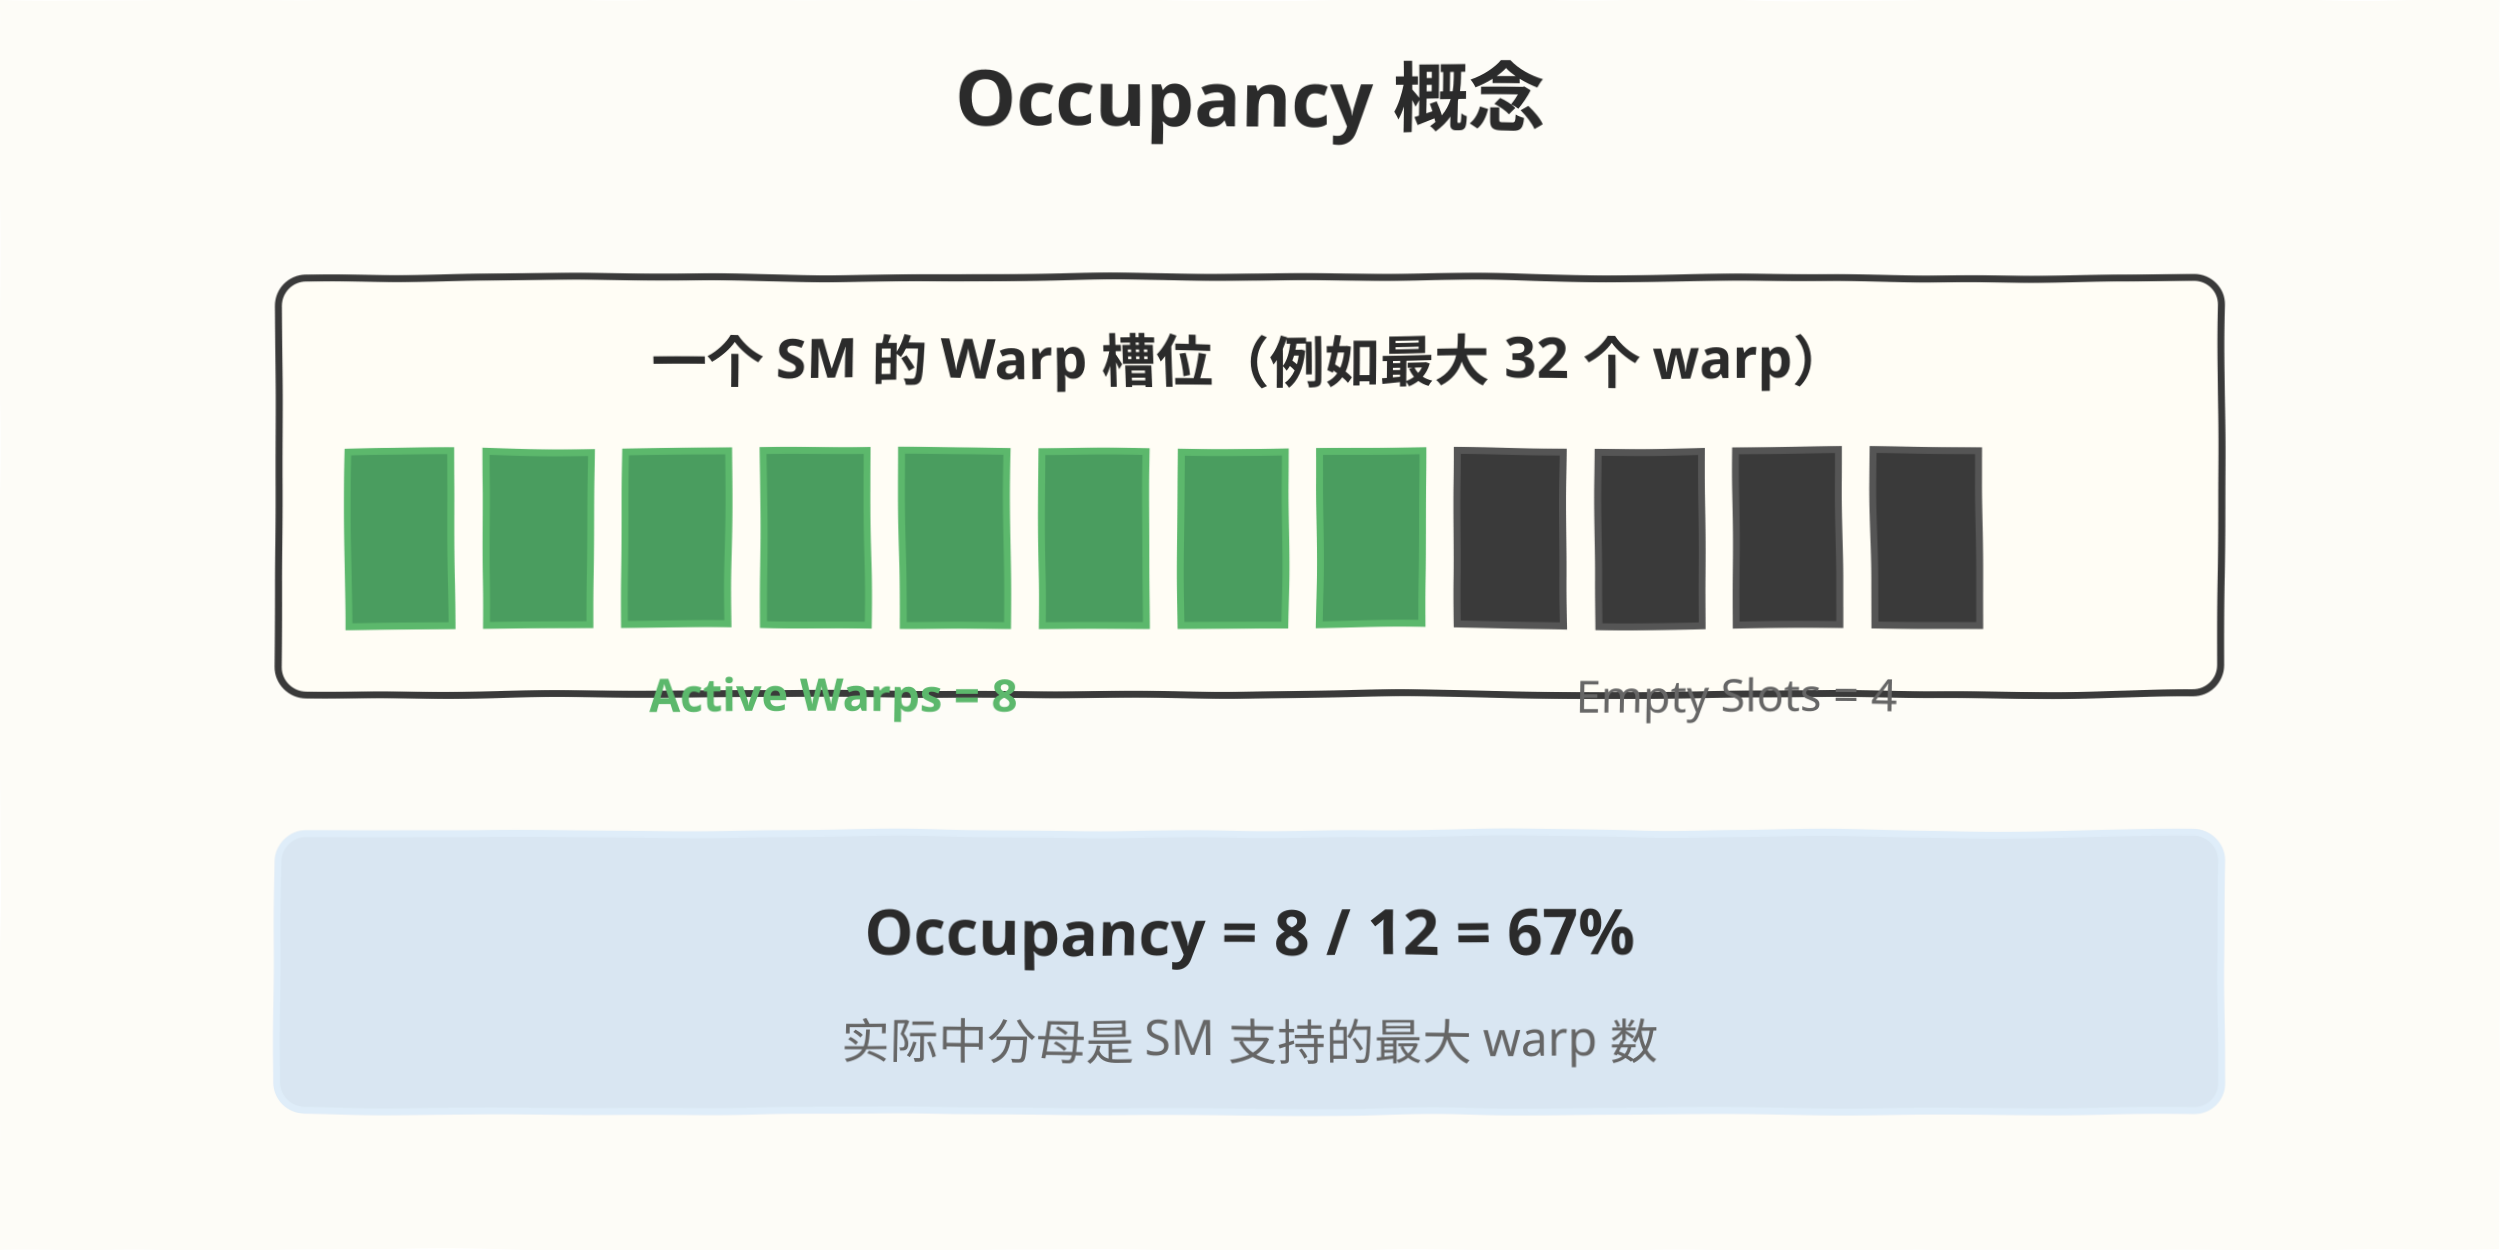
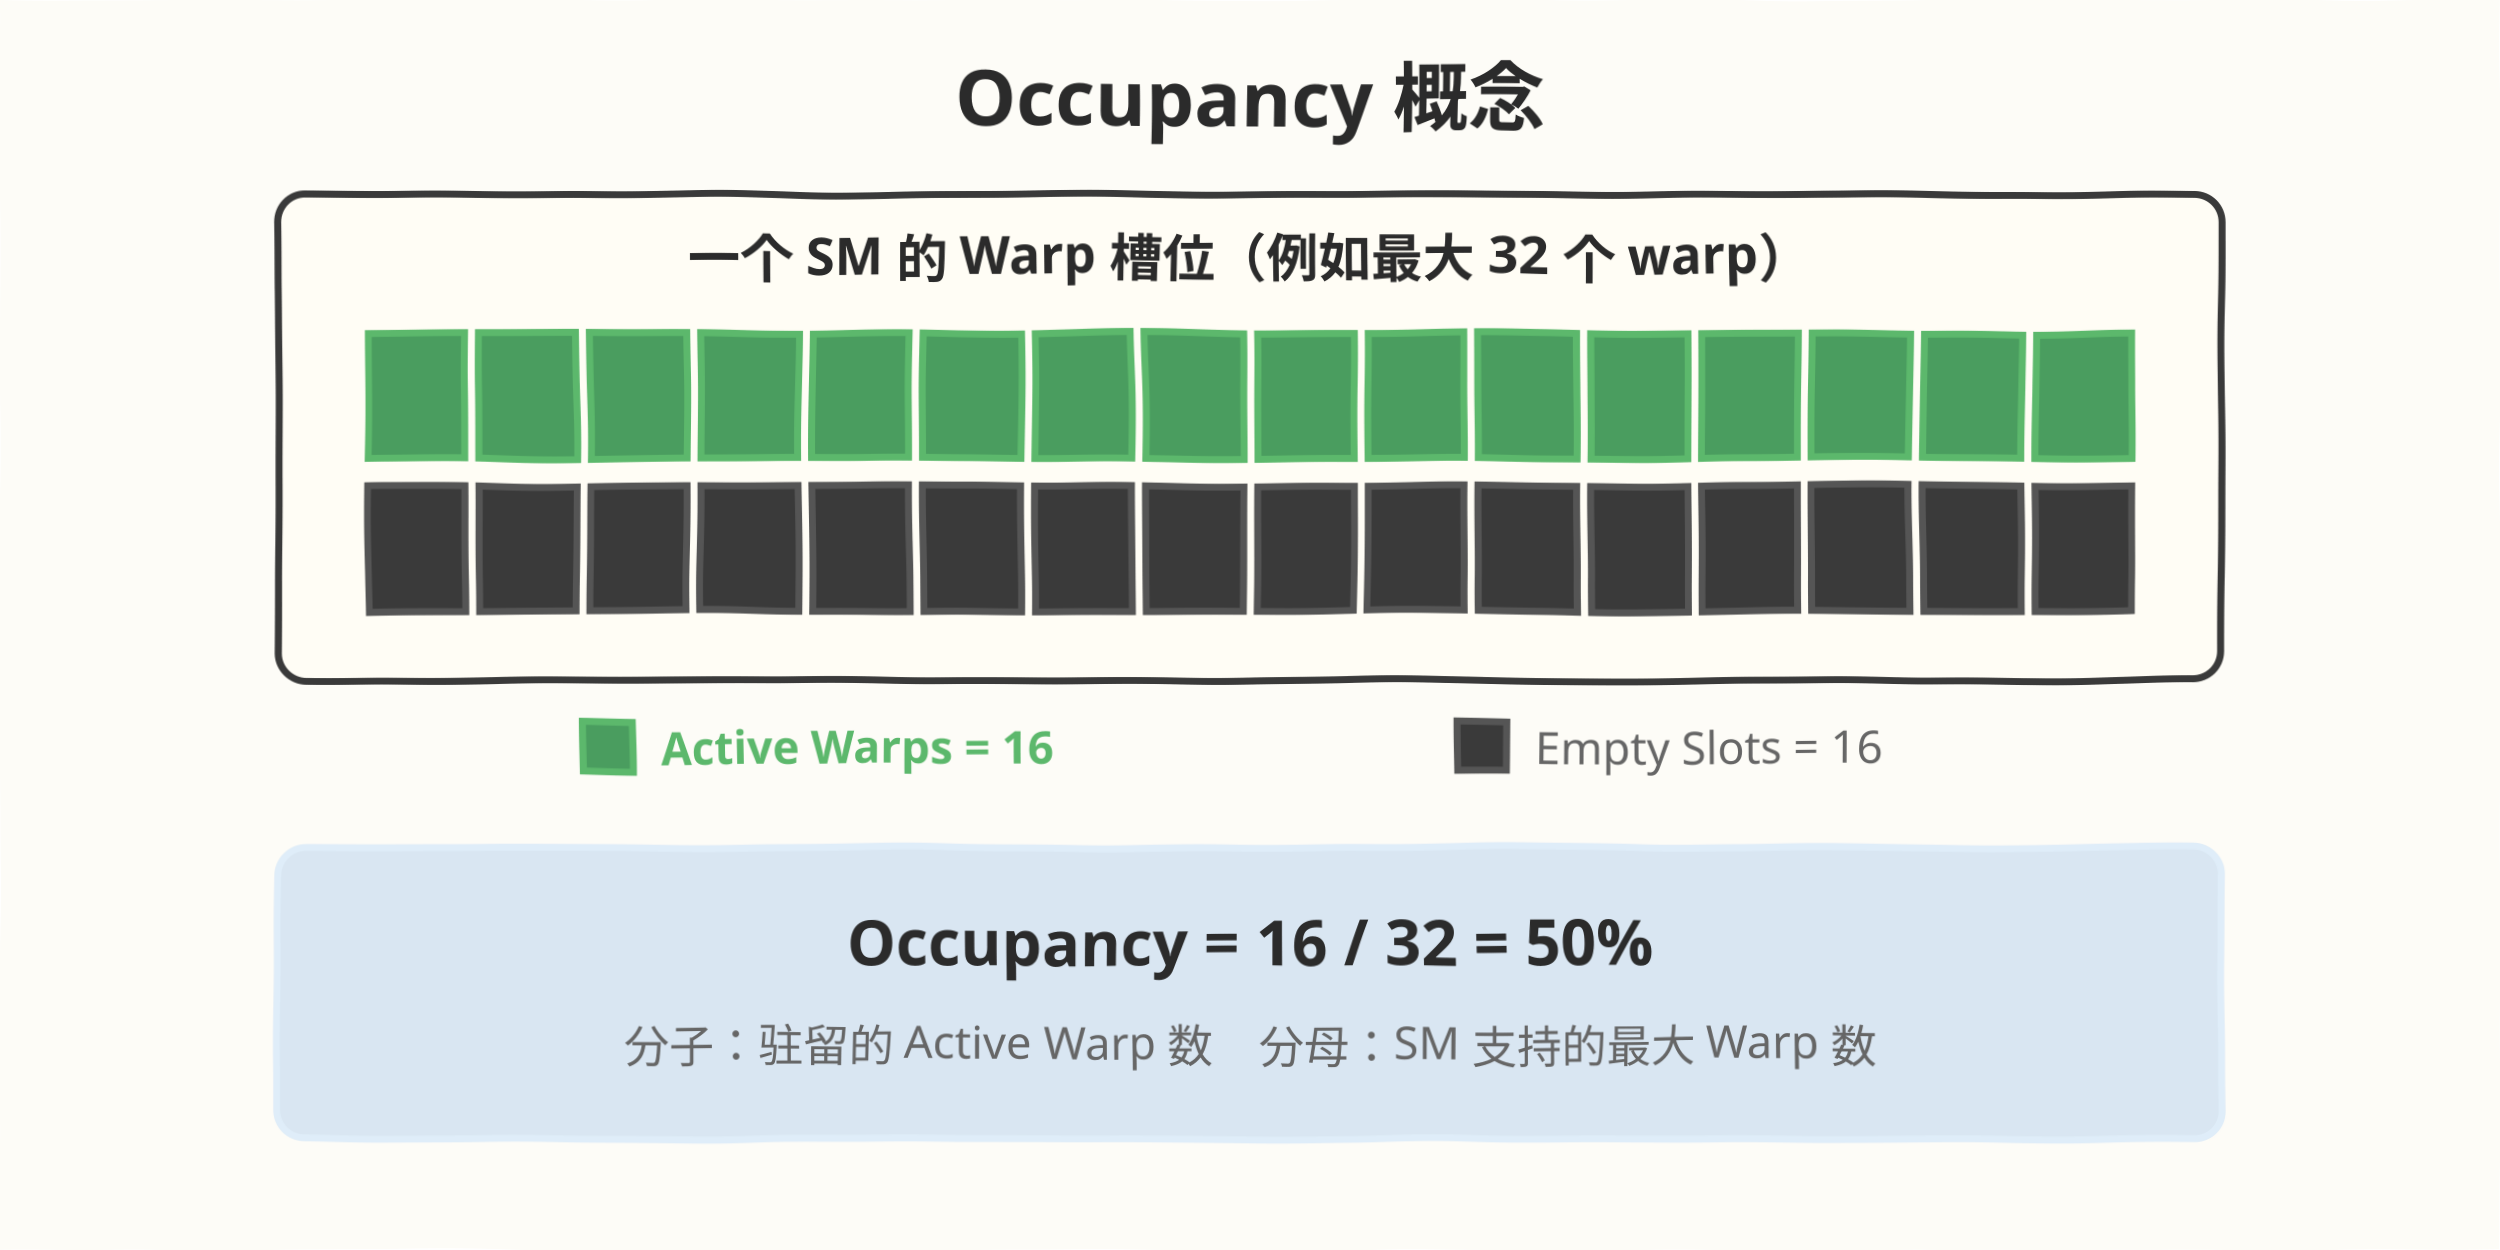
<svg xmlns="http://www.w3.org/2000/svg" width="720" height="360" viewBox="0 0 720 360" font-family="'Comic Sans MS','Marker Felt','Segoe UI',cursive">
  <defs>
    <filter id="sketch" x="-3%" y="-3%" width="106%" height="106%">
      <feTurbulence type="fractalNoise" baseFrequency="0.018" numOctaves="2" seed="4" result="n" />
      <feDisplacementMap in="SourceGraphic" in2="n" scale="1.8" />
    </filter>
  </defs>
  <g filter="url(#sketch)">
    <rect width="720" height="360" fill="#fdfcf7" />
    <text x="360" y="36" text-anchor="middle" font-size="22" font-weight="bold" fill="#2b2b2b">Occupancy 概念</text>
-     <rect x="80" y="80" width="560" height="120" rx="8" fill="#fffdf5" stroke="#3a3a3a" stroke-width="2" />
-     <text x="360" y="110" text-anchor="middle" font-size="16" font-weight="bold" fill="#2b2b2b">一个 SM 的 Warp 槽位（例如最大 32 个 warp）</text>
-     <rect x="100" y="130" width="30" height="50" fill="#4a9d5f" stroke="#5cb86c" stroke-width="2" />
-     <rect x="140" y="130" width="30" height="50" fill="#4a9d5f" stroke="#5cb86c" stroke-width="2" />
-     <rect x="180" y="130" width="30" height="50" fill="#4a9d5f" stroke="#5cb86c" stroke-width="2" />
-     <rect x="220" y="130" width="30" height="50" fill="#4a9d5f" stroke="#5cb86c" stroke-width="2" />
-     <rect x="260" y="130" width="30" height="50" fill="#4a9d5f" stroke="#5cb86c" stroke-width="2" />
-     <rect x="300" y="130" width="30" height="50" fill="#4a9d5f" stroke="#5cb86c" stroke-width="2" />
-     <rect x="340" y="130" width="30" height="50" fill="#4a9d5f" stroke="#5cb86c" stroke-width="2" />
-     <rect x="380" y="130" width="30" height="50" fill="#4a9d5f" stroke="#5cb86c" stroke-width="2" />
-     <rect x="420" y="130" width="30" height="50" fill="#3a3a3a" stroke="#555555" stroke-width="2" />
-     <rect x="460" y="130" width="30" height="50" fill="#3a3a3a" stroke="#555555" stroke-width="2" />
-     <rect x="500" y="130" width="30" height="50" fill="#3a3a3a" stroke="#555555" stroke-width="2" />
-     <rect x="540" y="130" width="30" height="50" fill="#3a3a3a" stroke="#555555" stroke-width="2" />
-     <text x="240" y="205" text-anchor="middle" font-size="13" fill="#5cb86c" font-weight="bold">Active Warps = 8</text>
-     <text x="500" y="205" text-anchor="middle" font-size="13" fill="#666666">Empty Slots = 4</text>
-     <rect x="80" y="240" width="560" height="80" rx="8" fill="#4a8edb" opacity="0.2" stroke="#6ab0ff" stroke-width="2" />
-     <text x="360" y="275" text-anchor="middle" font-size="18" font-weight="bold" fill="#2b2b2b">Occupancy = 8 / 12 = 67%</text>
-     <text x="360" y="305" text-anchor="middle" font-size="14" fill="#666666">实际中分母是 SM 支持的最大 warp 数</text>
+     <rect x="80" y="56" width="560" height="140" rx="8" fill="#fffdf5" stroke="#3a3a3a" stroke-width="2" />
+     <text x="360" y="80" text-anchor="middle" font-size="15" font-weight="bold" fill="#2b2b2b">一个 SM 的 Warp 槽位（例如最大 32 个 warp）</text>
+     <g fill="#4a9d5f" stroke="#5cb86c" stroke-width="2">
+       <rect x="106" y="96" width="28" height="36" />
+       <rect x="138" y="96" width="28" height="36" />
+       <rect x="170" y="96" width="28" height="36" />
+       <rect x="202" y="96" width="28" height="36" />
+       <rect x="234" y="96" width="28" height="36" />
+       <rect x="266" y="96" width="28" height="36" />
+       <rect x="298" y="96" width="28" height="36" />
+       <rect x="330" y="96" width="28" height="36" />
+       <rect x="362" y="96" width="28" height="36" />
+       <rect x="394" y="96" width="28" height="36" />
+       <rect x="426" y="96" width="28" height="36" />
+       <rect x="458" y="96" width="28" height="36" />
+       <rect x="490" y="96" width="28" height="36" />
+       <rect x="522" y="96" width="28" height="36" />
+       <rect x="554" y="96" width="28" height="36" />
+       <rect x="586" y="96" width="28" height="36" />
+     </g>
+     <g fill="#3a3a3a" stroke="#555555" stroke-width="2">
+       <rect x="106" y="140" width="28" height="36" />
+       <rect x="138" y="140" width="28" height="36" />
+       <rect x="170" y="140" width="28" height="36" />
+       <rect x="202" y="140" width="28" height="36" />
+       <rect x="234" y="140" width="28" height="36" />
+       <rect x="266" y="140" width="28" height="36" />
+       <rect x="298" y="140" width="28" height="36" />
+       <rect x="330" y="140" width="28" height="36" />
+       <rect x="362" y="140" width="28" height="36" />
+       <rect x="394" y="140" width="28" height="36" />
+       <rect x="426" y="140" width="28" height="36" />
+       <rect x="458" y="140" width="28" height="36" />
+       <rect x="490" y="140" width="28" height="36" />
+       <rect x="522" y="140" width="28" height="36" />
+       <rect x="554" y="140" width="28" height="36" />
+       <rect x="586" y="140" width="28" height="36" />
+     </g>
+     <rect x="168" y="208" width="14" height="14" fill="#4a9d5f" stroke="#5cb86c" stroke-width="2" />
+     <text x="190" y="220" font-size="13" font-weight="bold" fill="#5cb86c">Active Warps = 16</text>
+     <rect x="420" y="208" width="14" height="14" fill="#3a3a3a" stroke="#555555" stroke-width="2" />
+     <text x="442" y="220" font-size="13" fill="#666666">Empty Slots = 16</text>
+     <rect x="80" y="244" width="560" height="84" rx="8" fill="#4a8edb" opacity="0.2" stroke="#6ab0ff" stroke-width="2" />
+     <text x="360" y="278" text-anchor="middle" font-size="18" font-weight="bold" fill="#2b2b2b">Occupancy = 16 / 32 = 50%</text>
+     <text x="360" y="306" text-anchor="middle" font-size="13" fill="#666666">分子：驻留的 Active Warp 数　分母：SM 支持的最大 Warp 数</text>
  </g>
</svg>
